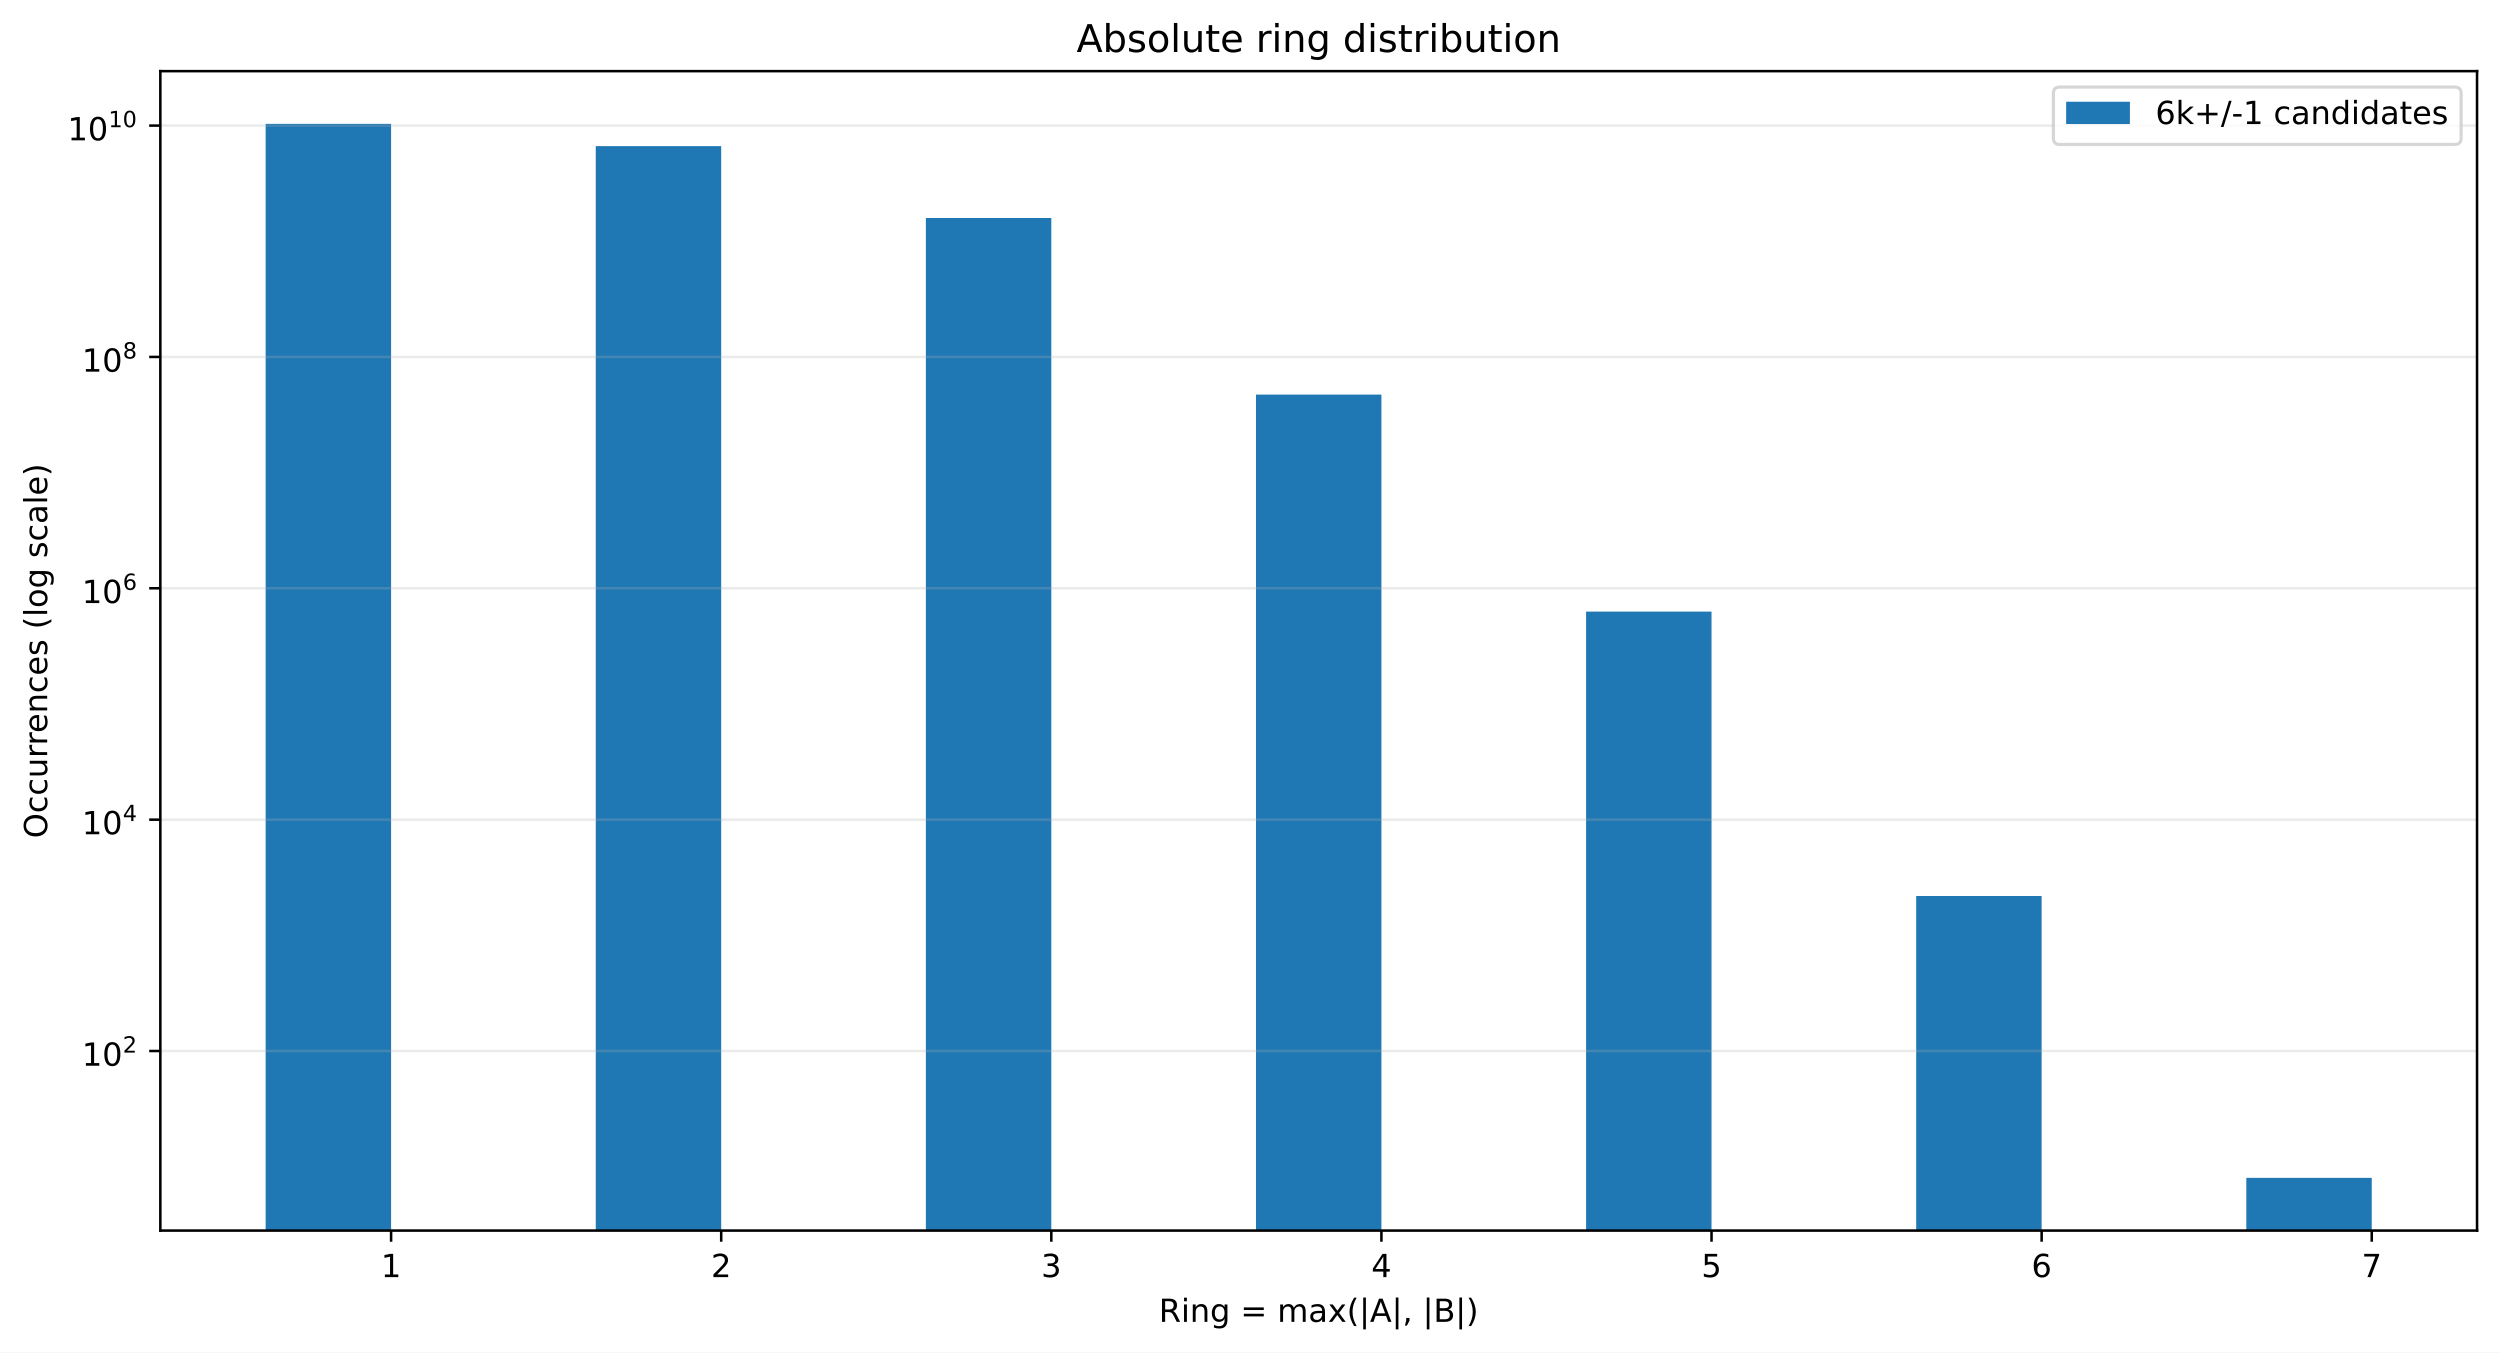
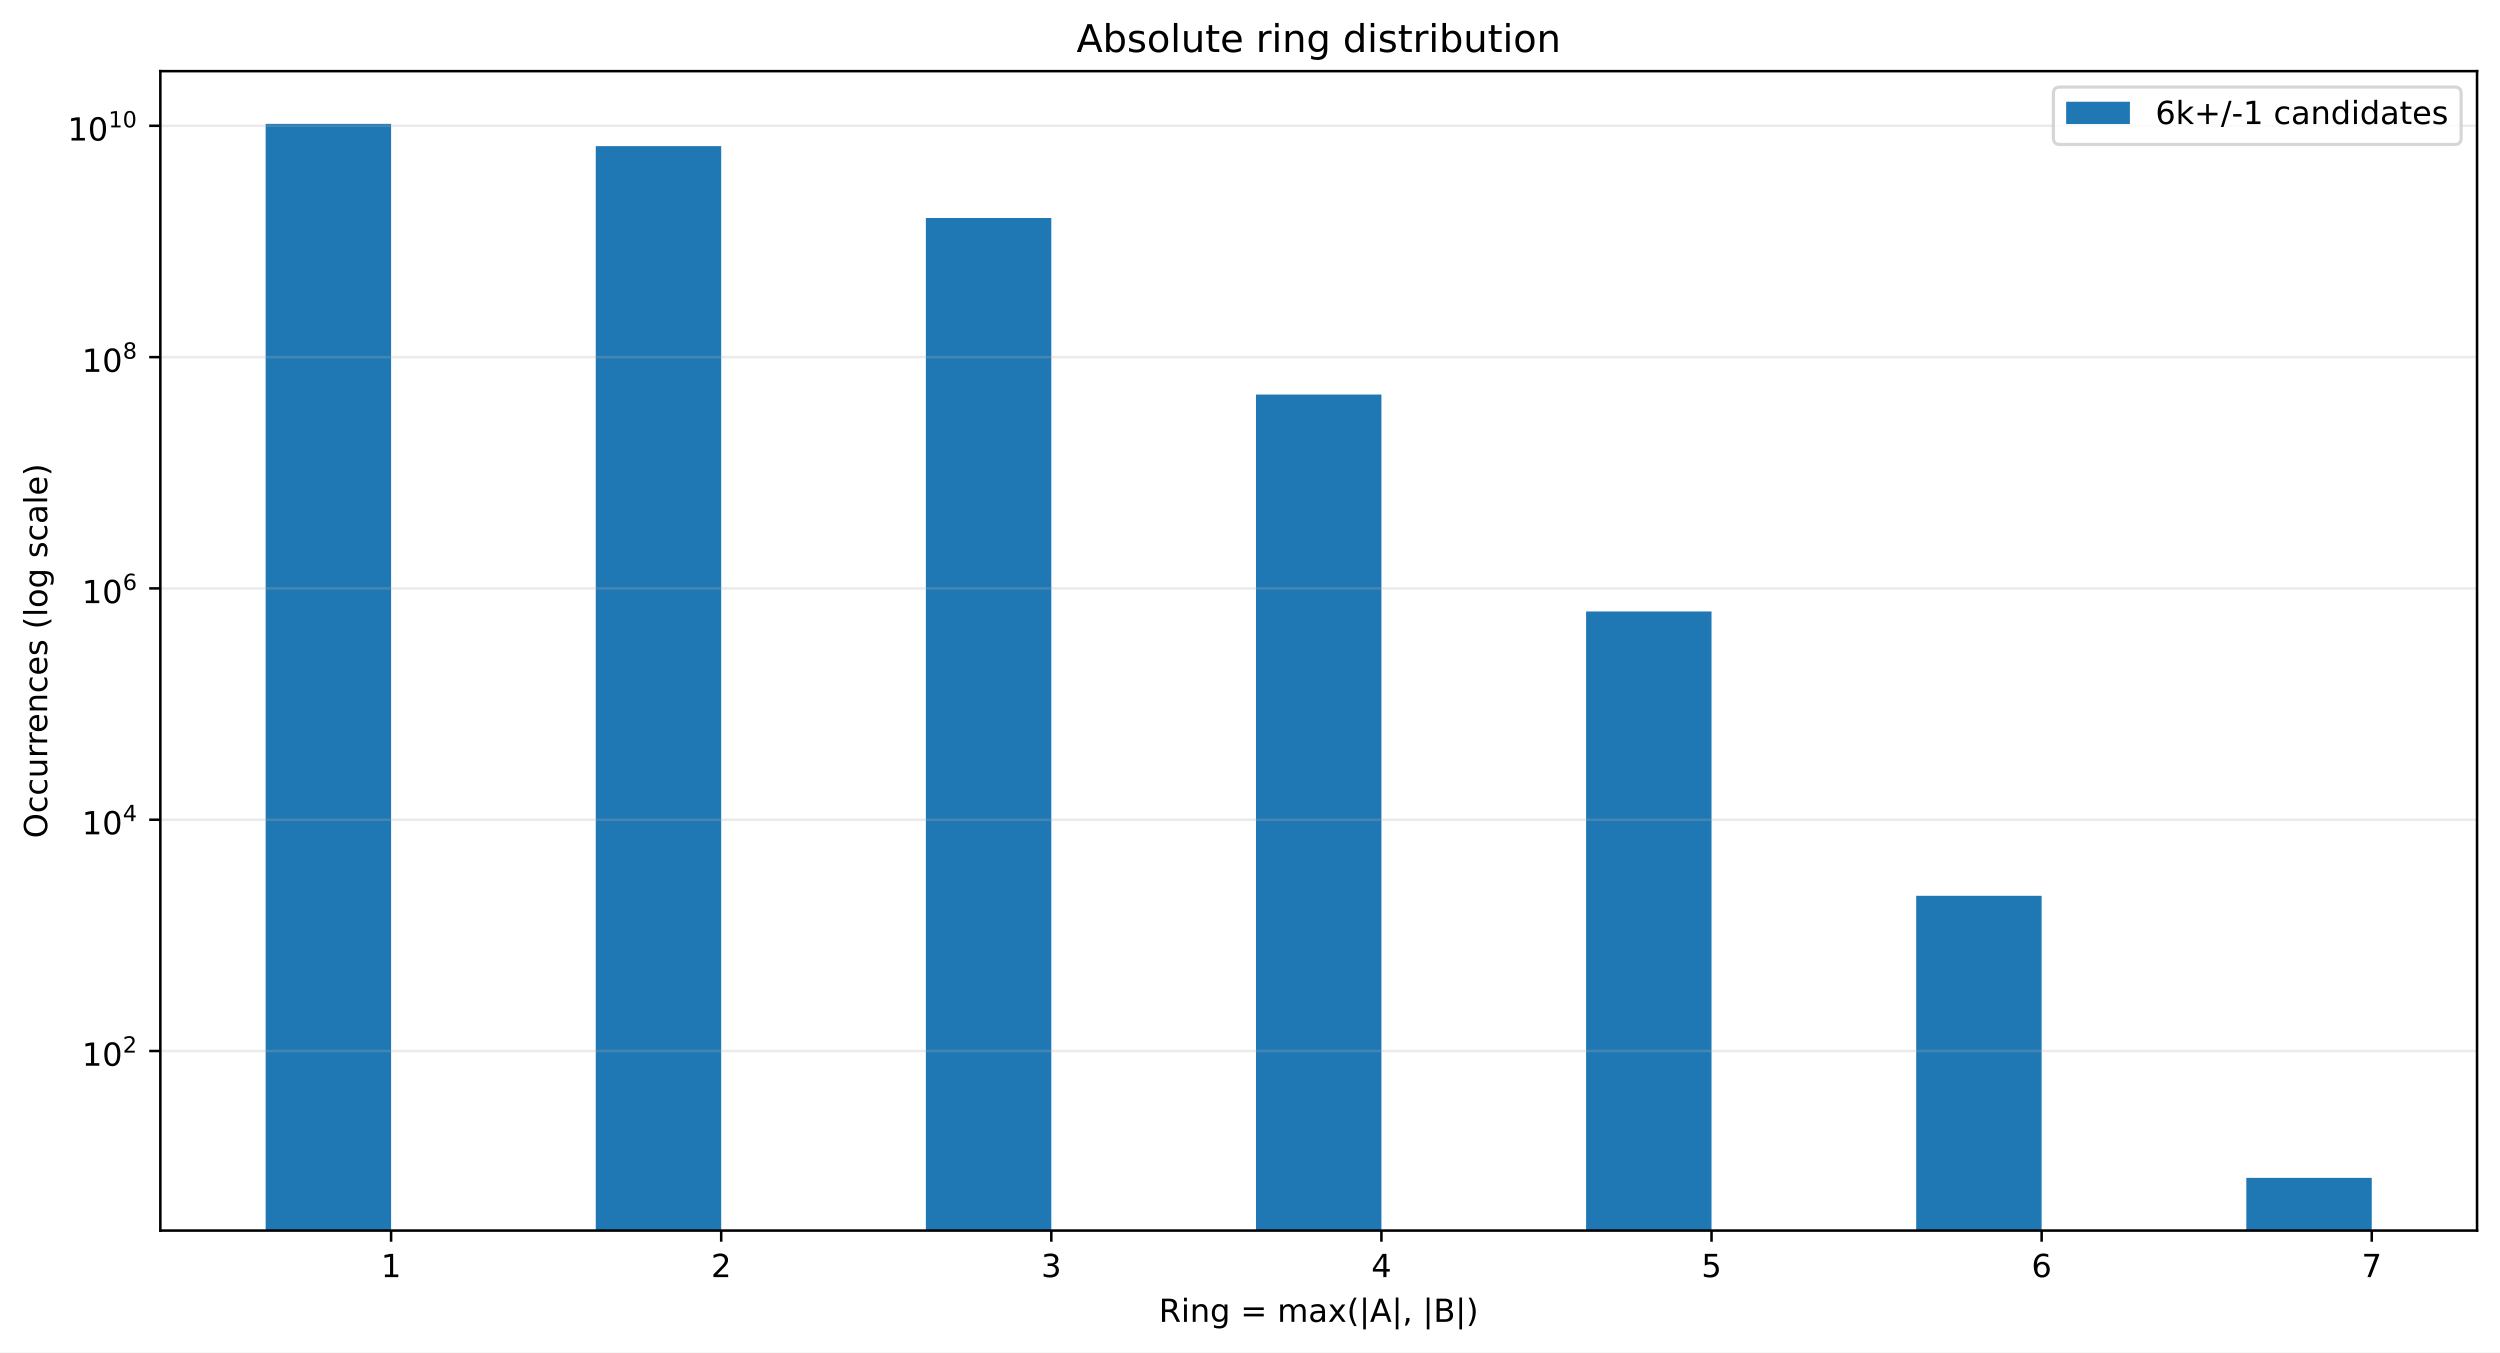
<svg xmlns="http://www.w3.org/2000/svg" xmlns:xlink="http://www.w3.org/1999/xlink" width="784.258pt" height="424.28pt" viewBox="0 0 784.258 424.28" version="1.1">
  <defs>
    <style type="text/css">*{stroke-linejoin: round; stroke-linecap: butt}</style>
  </defs>
  <g id="figure_1">
    <g id="patch_1">
      <path d="M 0 424.28  L 784.258 424.28  L 784.258 0  L 0 0  z " style="fill: #ffffff" />
    </g>
    <g id="axes_1">
      <g id="patch_2">
        <path d="M 50.301 386.036  L 777.058 386.036  L 777.058 22.318  L 50.301 22.318  z " style="fill: #ffffff" />
      </g>
      <g id="patch_3">
-         <path d="M 83.335 36689.947  L 122.687 36689.947  L 122.687 38.851  L 83.335 38.851  z " clip-path="url(#p5155ff733e)" style="fill: #1f77b4" />
+         <path d="M 83.335 36682.418  L 122.687 36682.418  L 122.687 38.851  L 83.335 38.851  z " clip-path="url(#p34bafd5a0c)" style="fill: #1f77b4" />
      </g>
      <g id="patch_4">
-         <path d="M 186.891 36689.947  L 226.243 36689.947  L 226.243 45.835  L 186.891 45.835  z " clip-path="url(#p5155ff733e)" style="fill: #1f77b4" />
+         <path d="M 186.891 36682.418  L 226.243 36682.418  L 226.243 45.834  L 186.891 45.834  z " clip-path="url(#p34bafd5a0c)" style="fill: #1f77b4" />
      </g>
      <g id="patch_5">
-         <path d="M 290.448 36689.947  L 329.799 36689.947  L 329.799 68.395  L 290.448 68.395  z " clip-path="url(#p5155ff733e)" style="fill: #1f77b4" />
+         <path d="M 290.448 36682.418  L 329.799 36682.418  L 329.799 68.389  L 290.448 68.389  z " clip-path="url(#p34bafd5a0c)" style="fill: #1f77b4" />
      </g>
      <g id="patch_6">
-         <path d="M 394.004 36689.947  L 433.355 36689.947  L 433.355 123.791  L 394.004 123.791  z " clip-path="url(#p5155ff733e)" style="fill: #1f77b4" />
+         <path d="M 394.004 36682.418  L 433.355 36682.418  L 433.355 123.774  L 394.004 123.774  z " clip-path="url(#p34bafd5a0c)" style="fill: #1f77b4" />
      </g>
      <g id="patch_7">
-         <path d="M 497.56 36689.947  L 536.912 36689.947  L 536.912 191.856  L 497.56 191.856  z " clip-path="url(#p5155ff733e)" style="fill: #1f77b4" />
+         <path d="M 497.56 36682.418  L 536.912 36682.418  L 536.912 191.826  L 497.56 191.826  z " clip-path="url(#p34bafd5a0c)" style="fill: #1f77b4" />
      </g>
      <g id="patch_8">
-         <path d="M 601.116 36689.947  L 640.468 36689.947  L 640.468 281.072  L 601.116 281.072  z " clip-path="url(#p5155ff733e)" style="fill: #1f77b4" />
+         <path d="M 601.116 36682.418  L 640.468 36682.418  L 640.468 281.018  L 601.116 281.018  z " clip-path="url(#p34bafd5a0c)" style="fill: #1f77b4" />
      </g>
      <g id="patch_9">
-         <path d="M 704.673 36689.947  L 744.024 36689.947  L 744.024 369.503  L 704.673 369.503  z " clip-path="url(#p5155ff733e)" style="fill: #1f77b4" />
+         <path d="M 704.673 36682.418  L 744.024 36682.418  L 744.024 369.503  L 704.673 369.503  z " clip-path="url(#p34bafd5a0c)" style="fill: #1f77b4" />
      </g>
      <g id="matplotlib.axis_1">
        <g id="xtick_1">
          <g id="line2d_1">
            <defs>
-               <path id="mf39aa0e1f3" d="M 0 0  L 0 3.5  " style="stroke: #000000; stroke-width: 0.8" />
+               <path id="m6cab4f692e" d="M 0 0  L 0 3.5  " style="stroke: #000000; stroke-width: 0.8" />
            </defs>
            <g>
-               <use xlink:href="#mf39aa0e1f3" x="122.687" y="386.036" style="stroke: #000000; stroke-width: 0.8" />
+               <use xlink:href="#m6cab4f692e" x="122.687" y="386.036" style="stroke: #000000; stroke-width: 0.8" />
            </g>
          </g>
          <g id="text_1">
            <g transform="translate(119.5053 400.6334) scale(0.1 -0.1)">
              <defs>
                <path id="DejaVuSans-14" d="M 794 531  L 1825 531  L 1825 4091  L 703 3866  L 703 4441  L 1819 4666  L 2450 4666  L 2450 531  L 3481 531  L 3481 0  L 794 0  L 794 531  z " transform="scale(0.015625)" />
              </defs>
              <use xlink:href="#DejaVuSans-14" />
            </g>
          </g>
        </g>
        <g id="xtick_2">
          <g id="line2d_2">
            <g>
-               <use xlink:href="#mf39aa0e1f3" x="226.243" y="386.036" style="stroke: #000000; stroke-width: 0.8" />
+               <use xlink:href="#m6cab4f692e" x="226.243" y="386.036" style="stroke: #000000; stroke-width: 0.8" />
            </g>
          </g>
          <g id="text_2">
            <g transform="translate(223.0616 400.6334) scale(0.1 -0.1)">
              <defs>
                <path id="DejaVuSans-15" d="M 1228 531  L 3431 531  L 3431 0  L 469 0  L 469 531  Q 828 903 1448 1529  Q 2069 2156 2228 2338  Q 2531 2678 2651 2914  Q 2772 3150 2772 3378  Q 2772 3750 2511 3984  Q 2250 4219 1831 4219  Q 1534 4219 1204 4116  Q 875 4013 500 3803  L 500 4441  Q 881 4594 1212 4672  Q 1544 4750 1819 4750  Q 2544 4750 2975 4387  Q 3406 4025 3406 3419  Q 3406 3131 3298 2873  Q 3191 2616 2906 2266  Q 2828 2175 2409 1742  Q 1991 1309 1228 531  z " transform="scale(0.015625)" />
              </defs>
              <use xlink:href="#DejaVuSans-15" />
            </g>
          </g>
        </g>
        <g id="xtick_3">
          <g id="line2d_3">
            <g>
-               <use xlink:href="#mf39aa0e1f3" x="329.799" y="386.036" style="stroke: #000000; stroke-width: 0.8" />
+               <use xlink:href="#m6cab4f692e" x="329.799" y="386.036" style="stroke: #000000; stroke-width: 0.8" />
            </g>
          </g>
          <g id="text_3">
            <g transform="translate(326.6178 400.6334) scale(0.1 -0.1)">
              <defs>
                <path id="DejaVuSans-16" d="M 2597 2516  Q 3050 2419 3304 2112  Q 3559 1806 3559 1356  Q 3559 666 3084 287  Q 2609 -91 1734 -91  Q 1441 -91 1130 -33  Q 819 25 488 141  L 488 750  Q 750 597 1062 519  Q 1375 441 1716 441  Q 2309 441 2620 675  Q 2931 909 2931 1356  Q 2931 1769 2642 2001  Q 2353 2234 1838 2234  L 1294 2234  L 1294 2753  L 1863 2753  Q 2328 2753 2575 2939  Q 2822 3125 2822 3475  Q 2822 3834 2567 4026  Q 2313 4219 1838 4219  Q 1578 4219 1281 4162  Q 984 4106 628 3988  L 628 4550  Q 988 4650 1302 4700  Q 1616 4750 1894 4750  Q 2613 4750 3031 4423  Q 3450 4097 3450 3541  Q 3450 3153 3228 2886  Q 3006 2619 2597 2516  z " transform="scale(0.015625)" />
              </defs>
              <use xlink:href="#DejaVuSans-16" />
            </g>
          </g>
        </g>
        <g id="xtick_4">
          <g id="line2d_4">
            <g>
-               <use xlink:href="#mf39aa0e1f3" x="433.355" y="386.036" style="stroke: #000000; stroke-width: 0.8" />
+               <use xlink:href="#m6cab4f692e" x="433.355" y="386.036" style="stroke: #000000; stroke-width: 0.8" />
            </g>
          </g>
          <g id="text_4">
            <g transform="translate(430.174 400.6334) scale(0.1 -0.1)">
              <defs>
                <path id="DejaVuSans-17" d="M 2419 4116  L 825 1625  L 2419 1625  L 2419 4116  z M 2253 4666  L 3047 4666  L 3047 1625  L 3713 1625  L 3713 1100  L 3047 1100  L 3047 0  L 2419 0  L 2419 1100  L 313 1100  L 313 1709  L 2253 4666  z " transform="scale(0.015625)" />
              </defs>
              <use xlink:href="#DejaVuSans-17" />
            </g>
          </g>
        </g>
        <g id="xtick_5">
          <g id="line2d_5">
            <g>
-               <use xlink:href="#mf39aa0e1f3" x="536.912" y="386.036" style="stroke: #000000; stroke-width: 0.8" />
+               <use xlink:href="#m6cab4f692e" x="536.912" y="386.036" style="stroke: #000000; stroke-width: 0.8" />
            </g>
          </g>
          <g id="text_5">
            <g transform="translate(533.7303 400.6334) scale(0.1 -0.1)">
              <defs>
                <path id="DejaVuSans-18" d="M 691 4666  L 3169 4666  L 3169 4134  L 1269 4134  L 1269 2991  Q 1406 3038 1543 3061  Q 1681 3084 1819 3084  Q 2600 3084 3056 2656  Q 3513 2228 3513 1497  Q 3513 744 3044 326  Q 2575 -91 1722 -91  Q 1428 -91 1123 -41  Q 819 9 494 109  L 494 744  Q 775 591 1075 516  Q 1375 441 1709 441  Q 2250 441 2565 725  Q 2881 1009 2881 1497  Q 2881 1984 2565 2268  Q 2250 2553 1709 2553  Q 1456 2553 1204 2497  Q 953 2441 691 2322  L 691 4666  z " transform="scale(0.015625)" />
              </defs>
              <use xlink:href="#DejaVuSans-18" />
            </g>
          </g>
        </g>
        <g id="xtick_6">
          <g id="line2d_6">
            <g>
-               <use xlink:href="#mf39aa0e1f3" x="640.468" y="386.036" style="stroke: #000000; stroke-width: 0.8" />
+               <use xlink:href="#m6cab4f692e" x="640.468" y="386.036" style="stroke: #000000; stroke-width: 0.8" />
            </g>
          </g>
          <g id="text_6">
            <g transform="translate(637.2865 400.6334) scale(0.1 -0.1)">
              <defs>
                <path id="DejaVuSans-19" d="M 2113 2584  Q 1688 2584 1439 2293  Q 1191 2003 1191 1497  Q 1191 994 1439 701  Q 1688 409 2113 409  Q 2538 409 2786 701  Q 3034 994 3034 1497  Q 3034 2003 2786 2293  Q 2538 2584 2113 2584  z M 3366 4563  L 3366 3988  Q 3128 4100 2886 4159  Q 2644 4219 2406 4219  Q 1781 4219 1451 3797  Q 1122 3375 1075 2522  Q 1259 2794 1537 2939  Q 1816 3084 2150 3084  Q 2853 3084 3261 2657  Q 3669 2231 3669 1497  Q 3669 778 3244 343  Q 2819 -91 2113 -91  Q 1303 -91 875 529  Q 447 1150 447 2328  Q 447 3434 972 4092  Q 1497 4750 2381 4750  Q 2619 4750 2861 4703  Q 3103 4656 3366 4563  z " transform="scale(0.015625)" />
              </defs>
              <use xlink:href="#DejaVuSans-19" />
            </g>
          </g>
        </g>
        <g id="xtick_7">
          <g id="line2d_7">
            <g>
-               <use xlink:href="#mf39aa0e1f3" x="744.024" y="386.036" style="stroke: #000000; stroke-width: 0.8" />
+               <use xlink:href="#m6cab4f692e" x="744.024" y="386.036" style="stroke: #000000; stroke-width: 0.8" />
            </g>
          </g>
          <g id="text_7">
            <g transform="translate(740.8427 400.6334) scale(0.1 -0.1)">
              <defs>
                <path id="DejaVuSans-1a" d="M 525 4666  L 3525 4666  L 3525 4397  L 1831 0  L 1172 0  L 2766 4134  L 525 4134  L 525 4666  z " transform="scale(0.015625)" />
              </defs>
              <use xlink:href="#DejaVuSans-1a" />
            </g>
          </g>
        </g>
        <g id="text_8">
          <g transform="translate(363.5437 414.678) scale(0.1 -0.1)">
            <defs>
              <path id="DejaVuSans-35" d="M 2841 2188  Q 3044 2119 3236 1894  Q 3428 1669 3622 1275  L 4263 0  L 3584 0  L 2988 1197  Q 2756 1666 2539 1819  Q 2322 1972 1947 1972  L 1259 1972  L 1259 0  L 628 0  L 628 4666  L 2053 4666  Q 2853 4666 3247 4331  Q 3641 3997 3641 3322  Q 3641 2881 3436 2590  Q 3231 2300 2841 2188  z M 1259 4147  L 1259 2491  L 2053 2491  Q 2509 2491 2742 2702  Q 2975 2913 2975 3322  Q 2975 3731 2742 3939  Q 2509 4147 2053 4147  L 1259 4147  z " transform="scale(0.015625)" />
              <path id="DejaVuSans-4c" d="M 603 3500  L 1178 3500  L 1178 0  L 603 0  L 603 3500  z M 603 4863  L 1178 4863  L 1178 4134  L 603 4134  L 603 4863  z " transform="scale(0.015625)" />
              <path id="DejaVuSans-51" d="M 3513 2113  L 3513 0  L 2938 0  L 2938 2094  Q 2938 2591 2744 2837  Q 2550 3084 2163 3084  Q 1697 3084 1428 2787  Q 1159 2491 1159 1978  L 1159 0  L 581 0  L 581 3500  L 1159 3500  L 1159 2956  Q 1366 3272 1645 3428  Q 1925 3584 2291 3584  Q 2894 3584 3203 3211  Q 3513 2838 3513 2113  z " transform="scale(0.015625)" />
              <path id="DejaVuSans-4a" d="M 2906 1791  Q 2906 2416 2648 2759  Q 2391 3103 1925 3103  Q 1463 3103 1205 2759  Q 947 2416 947 1791  Q 947 1169 1205 825  Q 1463 481 1925 481  Q 2391 481 2648 825  Q 2906 1169 2906 1791  z M 3481 434  Q 3481 -459 3084 -895  Q 2688 -1331 1869 -1331  Q 1566 -1331 1297 -1286  Q 1028 -1241 775 -1147  L 775 -588  Q 1028 -725 1275 -790  Q 1522 -856 1778 -856  Q 2344 -856 2625 -561  Q 2906 -266 2906 331  L 2906 616  Q 2728 306 2450 153  Q 2172 0 1784 0  Q 1141 0 747 490  Q 353 981 353 1791  Q 353 2603 747 3093  Q 1141 3584 1784 3584  Q 2172 3584 2450 3431  Q 2728 3278 2906 2969  L 2906 3500  L 3481 3500  L 3481 434  z " transform="scale(0.015625)" />
              <path id="DejaVuSans-3" transform="scale(0.015625)" />
              <path id="DejaVuSans-20" d="M 678 2906  L 4684 2906  L 4684 2381  L 678 2381  L 678 2906  z M 678 1631  L 4684 1631  L 4684 1100  L 678 1100  L 678 1631  z " transform="scale(0.015625)" />
              <path id="DejaVuSans-50" d="M 3328 2828  Q 3544 3216 3844 3400  Q 4144 3584 4550 3584  Q 5097 3584 5394 3201  Q 5691 2819 5691 2113  L 5691 0  L 5113 0  L 5113 2094  Q 5113 2597 4934 2840  Q 4756 3084 4391 3084  Q 3944 3084 3684 2787  Q 3425 2491 3425 1978  L 3425 0  L 2847 0  L 2847 2094  Q 2847 2600 2669 2842  Q 2491 3084 2119 3084  Q 1678 3084 1418 2786  Q 1159 2488 1159 1978  L 1159 0  L 581 0  L 581 3500  L 1159 3500  L 1159 2956  Q 1356 3278 1631 3431  Q 1906 3584 2284 3584  Q 2666 3584 2933 3390  Q 3200 3197 3328 2828  z " transform="scale(0.015625)" />
              <path id="DejaVuSans-44" d="M 2194 1759  Q 1497 1759 1228 1600  Q 959 1441 959 1056  Q 959 750 1161 570  Q 1363 391 1709 391  Q 2188 391 2477 730  Q 2766 1069 2766 1631  L 2766 1759  L 2194 1759  z M 3341 1997  L 3341 0  L 2766 0  L 2766 531  Q 2569 213 2275 61  Q 1981 -91 1556 -91  Q 1019 -91 701 211  Q 384 513 384 1019  Q 384 1609 779 1909  Q 1175 2209 1959 2209  L 2766 2209  L 2766 2266  Q 2766 2663 2505 2880  Q 2244 3097 1772 3097  Q 1472 3097 1187 3025  Q 903 2953 641 2809  L 641 3341  Q 956 3463 1253 3523  Q 1550 3584 1831 3584  Q 2591 3584 2966 3190  Q 3341 2797 3341 1997  z " transform="scale(0.015625)" />
              <path id="DejaVuSans-5b" d="M 3513 3500  L 2247 1797  L 3578 0  L 2900 0  L 1881 1375  L 863 0  L 184 0  L 1544 1831  L 300 3500  L 978 3500  L 1906 2253  L 2834 3500  L 3513 3500  z " transform="scale(0.015625)" />
              <path id="DejaVuSans-b" d="M 1984 4856  Q 1566 4138 1362 3434  Q 1159 2731 1159 2009  Q 1159 1288 1364 580  Q 1569 -128 1984 -844  L 1484 -844  Q 1016 -109 783 600  Q 550 1309 550 2009  Q 550 2706 781 3412  Q 1013 4119 1484 4856  L 1984 4856  z " transform="scale(0.015625)" />
              <path id="DejaVuSans-5f" d="M 1344 4891  L 1344 -1509  L 813 -1509  L 813 4891  L 1344 4891  z " transform="scale(0.015625)" />
              <path id="DejaVuSans-24" d="M 2188 4044  L 1331 1722  L 3047 1722  L 2188 4044  z M 1831 4666  L 2547 4666  L 4325 0  L 3669 0  L 3244 1197  L 1141 1197  L 716 0  L 50 0  L 1831 4666  z " transform="scale(0.015625)" />
              <path id="DejaVuSans-f" d="M 750 794  L 1409 794  L 1409 256  L 897 -744  L 494 -744  L 750 256  L 750 794  z " transform="scale(0.015625)" />
              <path id="DejaVuSans-25" d="M 1259 2228  L 1259 519  L 2272 519  Q 2781 519 3026 730  Q 3272 941 3272 1375  Q 3272 1813 3026 2020  Q 2781 2228 2272 2228  L 1259 2228  z M 1259 4147  L 1259 2741  L 2194 2741  Q 2656 2741 2882 2914  Q 3109 3088 3109 3444  Q 3109 3797 2882 3972  Q 2656 4147 2194 4147  L 1259 4147  z M 628 4666  L 2241 4666  Q 2963 4666 3353 4366  Q 3744 4066 3744 3513  Q 3744 3084 3544 2831  Q 3344 2578 2956 2516  Q 3422 2416 3680 2098  Q 3938 1781 3938 1306  Q 3938 681 3513 340  Q 3088 0 2303 0  L 628 0  L 628 4666  z " transform="scale(0.015625)" />
              <path id="DejaVuSans-c" d="M 513 4856  L 1013 4856  Q 1481 4119 1714 3412  Q 1947 2706 1947 2009  Q 1947 1309 1714 600  Q 1481 -109 1013 -844  L 513 -844  Q 928 -128 1133 580  Q 1338 1288 1338 2009  Q 1338 2731 1133 3434  Q 928 4138 513 4856  z " transform="scale(0.015625)" />
            </defs>
            <use xlink:href="#DejaVuSans-35" />
            <use xlink:href="#DejaVuSans-4c" transform="translate(69.48438 0)" />
            <use xlink:href="#DejaVuSans-51" transform="translate(97.26562 0)" />
            <use xlink:href="#DejaVuSans-4a" transform="translate(160.6406 0)" />
            <use xlink:href="#DejaVuSans-3" transform="translate(224.125 0)" />
            <use xlink:href="#DejaVuSans-20" transform="translate(255.9062 0)" />
            <use xlink:href="#DejaVuSans-3" transform="translate(339.7031 0)" />
            <use xlink:href="#DejaVuSans-50" transform="translate(371.4844 0)" />
            <use xlink:href="#DejaVuSans-44" transform="translate(468.8906 0)" />
            <use xlink:href="#DejaVuSans-5b" transform="translate(530.1719 0)" />
            <use xlink:href="#DejaVuSans-b" transform="translate(589.3594 0)" />
            <use xlink:href="#DejaVuSans-5f" transform="translate(628.375 0)" />
            <use xlink:href="#DejaVuSans-24" transform="translate(662.0625 0)" />
            <use xlink:href="#DejaVuSans-5f" transform="translate(730.4688 0)" />
            <use xlink:href="#DejaVuSans-f" transform="translate(764.1562 0)" />
            <use xlink:href="#DejaVuSans-3" transform="translate(795.9375 0)" />
            <use xlink:href="#DejaVuSans-5f" transform="translate(827.7188 0)" />
            <use xlink:href="#DejaVuSans-25" transform="translate(861.4062 0)" />
            <use xlink:href="#DejaVuSans-5f" transform="translate(930.0156 0)" />
            <use xlink:href="#DejaVuSans-c" transform="translate(963.7031 0)" />
          </g>
        </g>
      </g>
      <g id="matplotlib.axis_2">
        <g id="ytick_1">
          <g id="line2d_8">
-             <path d="M 50.301 329.699  L 777.058 329.699  " clip-path="url(#p5155ff733e)" style="fill: none; stroke: #b0b0b0; stroke-opacity: 0.25; stroke-width: 0.8; stroke-linecap: square" />
+             <path d="M 50.301 329.707  L 777.058 329.707  " clip-path="url(#p34bafd5a0c)" style="fill: none; stroke: #b0b0b0; stroke-opacity: 0.25; stroke-width: 0.8; stroke-linecap: square" />
          </g>
          <g id="line2d_9">
            <defs>
-               <path id="m61b9d6b37a" d="M 0 0  L -3.5 0  " style="stroke: #000000; stroke-width: 0.8" />
+               <path id="mc689a16786" d="M 0 0  L -3.5 0  " style="stroke: #000000; stroke-width: 0.8" />
            </defs>
            <g>
-               <use xlink:href="#m61b9d6b37a" x="50.301" y="329.699" style="stroke: #000000; stroke-width: 0.8" />
+               <use xlink:href="#mc689a16786" x="50.301" y="329.707" style="stroke: #000000; stroke-width: 0.8" />
            </g>
          </g>
          <g id="text_9">
-             <g transform="translate(25.70078 334.3988) scale(0.1 -0.1)">
+             <g transform="translate(25.70078 334.4071) scale(0.1 -0.1)">
              <defs>
                <path id="DejaVuSans-13" d="M 2034 4250  Q 1547 4250 1301 3770  Q 1056 3291 1056 2328  Q 1056 1369 1301 889  Q 1547 409 2034 409  Q 2525 409 2770 889  Q 3016 1369 3016 2328  Q 3016 3291 2770 3770  Q 2525 4250 2034 4250  z M 2034 4750  Q 2819 4750 3233 4129  Q 3647 3509 3647 2328  Q 3647 1150 3233 529  Q 2819 -91 2034 -91  Q 1250 -91 836 529  Q 422 1150 422 2328  Q 422 3509 836 4129  Q 1250 4750 2034 4750  z " transform="scale(0.015625)" />
              </defs>
              <use xlink:href="#DejaVuSans-14" transform="translate(0 0.746875)" />
              <use xlink:href="#DejaVuSans-13" transform="translate(63.62305 0.746875)" />
              <use xlink:href="#DejaVuSans-15" transform="translate(128.2031 42.04688) scale(0.7)" />
            </g>
          </g>
        </g>
        <g id="ytick_2">
          <g id="line2d_10">
-             <path d="M 50.301 257.124  L 777.058 257.124  " clip-path="url(#p5155ff733e)" style="fill: none; stroke: #b0b0b0; stroke-opacity: 0.25; stroke-width: 0.8; stroke-linecap: square" />
+             <path d="M 50.301 257.147  L 777.058 257.147  " clip-path="url(#p34bafd5a0c)" style="fill: none; stroke: #b0b0b0; stroke-opacity: 0.25; stroke-width: 0.8; stroke-linecap: square" />
          </g>
          <g id="line2d_11">
            <g>
-               <use xlink:href="#m61b9d6b37a" x="50.301" y="257.124" style="stroke: #000000; stroke-width: 0.8" />
+               <use xlink:href="#mc689a16786" x="50.301" y="257.147" style="stroke: #000000; stroke-width: 0.8" />
            </g>
          </g>
          <g id="text_10">
-             <g transform="translate(25.70078 261.7735) scale(0.1 -0.1)">
+             <g transform="translate(25.70078 261.7968) scale(0.1 -0.1)">
              <use xlink:href="#DejaVuSans-14" transform="translate(0 0.665625)" />
              <use xlink:href="#DejaVuSans-13" transform="translate(63.62305 0.665625)" />
              <use xlink:href="#DejaVuSans-17" transform="translate(128.2031 41.96563) scale(0.7)" />
            </g>
          </g>
        </g>
        <g id="ytick_3">
          <g id="line2d_12">
-             <path d="M 50.301 184.548  L 777.058 184.548  " clip-path="url(#p5155ff733e)" style="fill: none; stroke: #b0b0b0; stroke-opacity: 0.25; stroke-width: 0.8; stroke-linecap: square" />
+             <path d="M 50.301 184.586  L 777.058 184.586  " clip-path="url(#p34bafd5a0c)" style="fill: none; stroke: #b0b0b0; stroke-opacity: 0.25; stroke-width: 0.8; stroke-linecap: square" />
          </g>
          <g id="line2d_13">
            <g>
-               <use xlink:href="#m61b9d6b37a" x="50.301" y="184.548" style="stroke: #000000; stroke-width: 0.8" />
+               <use xlink:href="#mc689a16786" x="50.301" y="184.586" style="stroke: #000000; stroke-width: 0.8" />
            </g>
          </g>
          <g id="text_11">
-             <g transform="translate(25.70078 189.2482) scale(0.1 -0.1)">
+             <g transform="translate(25.70078 189.2865) scale(0.1 -0.1)">
              <use xlink:href="#DejaVuSans-14" transform="translate(0 0.746875)" />
              <use xlink:href="#DejaVuSans-13" transform="translate(63.62305 0.746875)" />
              <use xlink:href="#DejaVuSans-19" transform="translate(128.2031 42.04688) scale(0.7)" />
            </g>
          </g>
        </g>
        <g id="ytick_4">
          <g id="line2d_14">
-             <path d="M 50.301 111.973  L 777.058 111.973  " clip-path="url(#p5155ff733e)" style="fill: none; stroke: #b0b0b0; stroke-opacity: 0.25; stroke-width: 0.8; stroke-linecap: square" />
+             <path d="M 50.301 112.026  L 777.058 112.026  " clip-path="url(#p34bafd5a0c)" style="fill: none; stroke: #b0b0b0; stroke-opacity: 0.25; stroke-width: 0.8; stroke-linecap: square" />
          </g>
          <g id="line2d_15">
            <g>
-               <use xlink:href="#m61b9d6b37a" x="50.301" y="111.973" style="stroke: #000000; stroke-width: 0.8" />
+               <use xlink:href="#mc689a16786" x="50.301" y="112.026" style="stroke: #000000; stroke-width: 0.8" />
            </g>
          </g>
          <g id="text_12">
-             <g transform="translate(25.70078 116.6728) scale(0.1 -0.1)">
+             <g transform="translate(25.70078 116.7262) scale(0.1 -0.1)">
              <defs>
                <path id="DejaVuSans-1b" d="M 2034 2216  Q 1584 2216 1326 1975  Q 1069 1734 1069 1313  Q 1069 891 1326 650  Q 1584 409 2034 409  Q 2484 409 2743 651  Q 3003 894 3003 1313  Q 3003 1734 2745 1975  Q 2488 2216 2034 2216  z M 1403 2484  Q 997 2584 770 2862  Q 544 3141 544 3541  Q 544 4100 942 4425  Q 1341 4750 2034 4750  Q 2731 4750 3128 4425  Q 3525 4100 3525 3541  Q 3525 3141 3298 2862  Q 3072 2584 2669 2484  Q 3125 2378 3379 2068  Q 3634 1759 3634 1313  Q 3634 634 3220 271  Q 2806 -91 2034 -91  Q 1263 -91 848 271  Q 434 634 434 1313  Q 434 1759 690 2068  Q 947 2378 1403 2484  z M 1172 3481  Q 1172 3119 1398 2916  Q 1625 2713 2034 2713  Q 2441 2713 2670 2916  Q 2900 3119 2900 3481  Q 2900 3844 2670 4047  Q 2441 4250 2034 4250  Q 1625 4250 1398 4047  Q 1172 3844 1172 3481  z " transform="scale(0.015625)" />
              </defs>
              <use xlink:href="#DejaVuSans-14" transform="translate(0 0.746875)" />
              <use xlink:href="#DejaVuSans-13" transform="translate(63.62305 0.746875)" />
              <use xlink:href="#DejaVuSans-1b" transform="translate(128.2031 42.04688) scale(0.7)" />
            </g>
          </g>
        </g>
        <g id="ytick_5">
          <g id="line2d_16">
-             <path d="M 50.301 39.397  L 777.058 39.397  " clip-path="url(#p5155ff733e)" style="fill: none; stroke: #b0b0b0; stroke-opacity: 0.25; stroke-width: 0.8; stroke-linecap: square" />
+             <path d="M 50.301 39.466  L 777.058 39.466  " clip-path="url(#p34bafd5a0c)" style="fill: none; stroke: #b0b0b0; stroke-opacity: 0.25; stroke-width: 0.8; stroke-linecap: square" />
          </g>
          <g id="line2d_17">
            <g>
-               <use xlink:href="#m61b9d6b37a" x="50.301" y="39.397" style="stroke: #000000; stroke-width: 0.8" />
+               <use xlink:href="#mc689a16786" x="50.301" y="39.466" style="stroke: #000000; stroke-width: 0.8" />
            </g>
          </g>
          <g id="text_13">
-             <g transform="translate(21.20078 44.09747) scale(0.1 -0.1)">
+             <g transform="translate(21.20078 44.1659) scale(0.1 -0.1)">
              <use xlink:href="#DejaVuSans-14" transform="translate(0 0.746875)" />
              <use xlink:href="#DejaVuSans-13" transform="translate(63.62305 0.746875)" />
              <use xlink:href="#DejaVuSans-14" transform="translate(128.2031 42.04688) scale(0.7)" />
              <use xlink:href="#DejaVuSans-13" transform="translate(172.7393 42.04688) scale(0.7)" />
            </g>
          </g>
        </g>
        <g id="text_14">
          <g transform="translate(14.79844 262.9551) rotate(-90) scale(0.1 -0.1)">
            <defs>
              <path id="DejaVuSans-32" d="M 2522 4238  Q 1834 4238 1429 3725  Q 1025 3213 1025 2328  Q 1025 1447 1429 934  Q 1834 422 2522 422  Q 3209 422 3611 934  Q 4013 1447 4013 2328  Q 4013 3213 3611 3725  Q 3209 4238 2522 4238  z M 2522 4750  Q 3503 4750 4090 4092  Q 4678 3434 4678 2328  Q 4678 1225 4090 567  Q 3503 -91 2522 -91  Q 1538 -91 948 565  Q 359 1222 359 2328  Q 359 3434 948 4092  Q 1538 4750 2522 4750  z " transform="scale(0.015625)" />
              <path id="DejaVuSans-46" d="M 3122 3366  L 3122 2828  Q 2878 2963 2633 3030  Q 2388 3097 2138 3097  Q 1578 3097 1268 2742  Q 959 2388 959 1747  Q 959 1106 1268 751  Q 1578 397 2138 397  Q 2388 397 2633 464  Q 2878 531 3122 666  L 3122 134  Q 2881 22 2623 -34  Q 2366 -91 2075 -91  Q 1284 -91 818 406  Q 353 903 353 1747  Q 353 2603 823 3093  Q 1294 3584 2113 3584  Q 2378 3584 2631 3529  Q 2884 3475 3122 3366  z " transform="scale(0.015625)" />
              <path id="DejaVuSans-58" d="M 544 1381  L 544 3500  L 1119 3500  L 1119 1403  Q 1119 906 1312 657  Q 1506 409 1894 409  Q 2359 409 2629 706  Q 2900 1003 2900 1516  L 2900 3500  L 3475 3500  L 3475 0  L 2900 0  L 2900 538  Q 2691 219 2414 64  Q 2138 -91 1772 -91  Q 1169 -91 856 284  Q 544 659 544 1381  z M 1991 3584  L 1991 3584  z " transform="scale(0.015625)" />
              <path id="DejaVuSans-55" d="M 2631 2963  Q 2534 3019 2420 3045  Q 2306 3072 2169 3072  Q 1681 3072 1420 2755  Q 1159 2438 1159 1844  L 1159 0  L 581 0  L 581 3500  L 1159 3500  L 1159 2956  Q 1341 3275 1631 3429  Q 1922 3584 2338 3584  Q 2397 3584 2469 3576  Q 2541 3569 2628 3553  L 2631 2963  z " transform="scale(0.015625)" />
              <path id="DejaVuSans-48" d="M 3597 1894  L 3597 1613  L 953 1613  Q 991 1019 1311 708  Q 1631 397 2203 397  Q 2534 397 2845 478  Q 3156 559 3463 722  L 3463 178  Q 3153 47 2828 -22  Q 2503 -91 2169 -91  Q 1331 -91 842 396  Q 353 884 353 1716  Q 353 2575 817 3079  Q 1281 3584 2069 3584  Q 2775 3584 3186 3129  Q 3597 2675 3597 1894  z M 3022 2063  Q 3016 2534 2758 2815  Q 2500 3097 2075 3097  Q 1594 3097 1305 2825  Q 1016 2553 972 2059  L 3022 2063  z " transform="scale(0.015625)" />
              <path id="DejaVuSans-56" d="M 2834 3397  L 2834 2853  Q 2591 2978 2328 3040  Q 2066 3103 1784 3103  Q 1356 3103 1142 2972  Q 928 2841 928 2578  Q 928 2378 1081 2264  Q 1234 2150 1697 2047  L 1894 2003  Q 2506 1872 2764 1633  Q 3022 1394 3022 966  Q 3022 478 2636 193  Q 2250 -91 1575 -91  Q 1294 -91 989 -36  Q 684 19 347 128  L 347 722  Q 666 556 975 473  Q 1284 391 1588 391  Q 1994 391 2212 530  Q 2431 669 2431 922  Q 2431 1156 2273 1281  Q 2116 1406 1581 1522  L 1381 1569  Q 847 1681 609 1914  Q 372 2147 372 2553  Q 372 3047 722 3315  Q 1072 3584 1716 3584  Q 2034 3584 2315 3537  Q 2597 3491 2834 3397  z " transform="scale(0.015625)" />
              <path id="DejaVuSans-4f" d="M 603 4863  L 1178 4863  L 1178 0  L 603 0  L 603 4863  z " transform="scale(0.015625)" />
              <path id="DejaVuSans-52" d="M 1959 3097  Q 1497 3097 1228 2736  Q 959 2375 959 1747  Q 959 1119 1226 758  Q 1494 397 1959 397  Q 2419 397 2687 759  Q 2956 1122 2956 1747  Q 2956 2369 2687 2733  Q 2419 3097 1959 3097  z M 1959 3584  Q 2709 3584 3137 3096  Q 3566 2609 3566 1747  Q 3566 888 3137 398  Q 2709 -91 1959 -91  Q 1206 -91 779 398  Q 353 888 353 1747  Q 353 2609 779 3096  Q 1206 3584 1959 3584  z " transform="scale(0.015625)" />
            </defs>
            <use xlink:href="#DejaVuSans-32" />
            <use xlink:href="#DejaVuSans-46" transform="translate(78.71875 0)" />
            <use xlink:href="#DejaVuSans-46" transform="translate(133.7031 0)" />
            <use xlink:href="#DejaVuSans-58" transform="translate(188.6875 0)" />
            <use xlink:href="#DejaVuSans-55" transform="translate(252.0625 0)" />
            <use xlink:href="#DejaVuSans-55" transform="translate(291.4219 0)" />
            <use xlink:href="#DejaVuSans-48" transform="translate(330.3281 0)" />
            <use xlink:href="#DejaVuSans-51" transform="translate(391.8594 0)" />
            <use xlink:href="#DejaVuSans-46" transform="translate(455.2344 0)" />
            <use xlink:href="#DejaVuSans-48" transform="translate(510.2188 0)" />
            <use xlink:href="#DejaVuSans-56" transform="translate(571.75 0)" />
            <use xlink:href="#DejaVuSans-3" transform="translate(623.8438 0)" />
            <use xlink:href="#DejaVuSans-b" transform="translate(655.625 0)" />
            <use xlink:href="#DejaVuSans-4f" transform="translate(694.6406 0)" />
            <use xlink:href="#DejaVuSans-52" transform="translate(722.4219 0)" />
            <use xlink:href="#DejaVuSans-4a" transform="translate(783.6094 0)" />
            <use xlink:href="#DejaVuSans-3" transform="translate(847.0938 0)" />
            <use xlink:href="#DejaVuSans-56" transform="translate(878.875 0)" />
            <use xlink:href="#DejaVuSans-46" transform="translate(930.9688 0)" />
            <use xlink:href="#DejaVuSans-44" transform="translate(985.9531 0)" />
            <use xlink:href="#DejaVuSans-4f" transform="translate(1047.234 0)" />
            <use xlink:href="#DejaVuSans-48" transform="translate(1075.016 0)" />
            <use xlink:href="#DejaVuSans-c" transform="translate(1136.547 0)" />
          </g>
        </g>
      </g>
      <g id="patch_10">
        <path d="M 50.301 386.036  L 50.301 22.318  " style="fill: none; stroke: #000000; stroke-width: 0.8; stroke-linejoin: miter; stroke-linecap: square" />
      </g>
      <g id="patch_11">
        <path d="M 777.058 386.036  L 777.058 22.318  " style="fill: none; stroke: #000000; stroke-width: 0.8; stroke-linejoin: miter; stroke-linecap: square" />
      </g>
      <g id="patch_12">
        <path d="M 50.301 386.036  L 777.058 386.036  " style="fill: none; stroke: #000000; stroke-width: 0.8; stroke-linejoin: miter; stroke-linecap: square" />
      </g>
      <g id="patch_13">
        <path d="M 50.301 22.318  L 777.058 22.318  " style="fill: none; stroke: #000000; stroke-width: 0.8; stroke-linejoin: miter; stroke-linecap: square" />
      </g>
      <g id="text_15">
        <g transform="translate(337.7055 16.31812) scale(0.12 -0.12)">
          <defs>
            <path id="DejaVuSans-45" d="M 3116 1747  Q 3116 2381 2855 2742  Q 2594 3103 2138 3103  Q 1681 3103 1420 2742  Q 1159 2381 1159 1747  Q 1159 1113 1420 752  Q 1681 391 2138 391  Q 2594 391 2855 752  Q 3116 1113 3116 1747  z M 1159 2969  Q 1341 3281 1617 3432  Q 1894 3584 2278 3584  Q 2916 3584 3314 3078  Q 3713 2572 3713 1747  Q 3713 922 3314 415  Q 2916 -91 2278 -91  Q 1894 -91 1617 61  Q 1341 213 1159 525  L 1159 0  L 581 0  L 581 4863  L 1159 4863  L 1159 2969  z " transform="scale(0.015625)" />
            <path id="DejaVuSans-57" d="M 1172 4494  L 1172 3500  L 2356 3500  L 2356 3053  L 1172 3053  L 1172 1153  Q 1172 725 1289 603  Q 1406 481 1766 481  L 2356 481  L 2356 0  L 1766 0  Q 1100 0 847 248  Q 594 497 594 1153  L 594 3053  L 172 3053  L 172 3500  L 594 3500  L 594 4494  L 1172 4494  z " transform="scale(0.015625)" />
            <path id="DejaVuSans-47" d="M 2906 2969  L 2906 4863  L 3481 4863  L 3481 0  L 2906 0  L 2906 525  Q 2725 213 2448 61  Q 2172 -91 1784 -91  Q 1150 -91 751 415  Q 353 922 353 1747  Q 353 2572 751 3078  Q 1150 3584 1784 3584  Q 2172 3584 2448 3432  Q 2725 3281 2906 2969  z M 947 1747  Q 947 1113 1208 752  Q 1469 391 1925 391  Q 2381 391 2643 752  Q 2906 1113 2906 1747  Q 2906 2381 2643 2742  Q 2381 3103 1925 3103  Q 1469 3103 1208 2742  Q 947 2381 947 1747  z " transform="scale(0.015625)" />
          </defs>
          <use xlink:href="#DejaVuSans-24" />
          <use xlink:href="#DejaVuSans-45" transform="translate(68.40625 0)" />
          <use xlink:href="#DejaVuSans-56" transform="translate(131.8906 0)" />
          <use xlink:href="#DejaVuSans-52" transform="translate(183.9844 0)" />
          <use xlink:href="#DejaVuSans-4f" transform="translate(245.1719 0)" />
          <use xlink:href="#DejaVuSans-58" transform="translate(272.9531 0)" />
          <use xlink:href="#DejaVuSans-57" transform="translate(336.3281 0)" />
          <use xlink:href="#DejaVuSans-48" transform="translate(375.5312 0)" />
          <use xlink:href="#DejaVuSans-3" transform="translate(437.0625 0)" />
          <use xlink:href="#DejaVuSans-55" transform="translate(468.8438 0)" />
          <use xlink:href="#DejaVuSans-4c" transform="translate(509.9531 0)" />
          <use xlink:href="#DejaVuSans-51" transform="translate(537.7344 0)" />
          <use xlink:href="#DejaVuSans-4a" transform="translate(601.1094 0)" />
          <use xlink:href="#DejaVuSans-3" transform="translate(664.5938 0)" />
          <use xlink:href="#DejaVuSans-47" transform="translate(696.375 0)" />
          <use xlink:href="#DejaVuSans-4c" transform="translate(759.8594 0)" />
          <use xlink:href="#DejaVuSans-56" transform="translate(787.6406 0)" />
          <use xlink:href="#DejaVuSans-57" transform="translate(839.7344 0)" />
          <use xlink:href="#DejaVuSans-55" transform="translate(878.9375 0)" />
          <use xlink:href="#DejaVuSans-4c" transform="translate(920.0469 0)" />
          <use xlink:href="#DejaVuSans-45" transform="translate(947.8281 0)" />
          <use xlink:href="#DejaVuSans-58" transform="translate(1011.312 0)" />
          <use xlink:href="#DejaVuSans-57" transform="translate(1074.688 0)" />
          <use xlink:href="#DejaVuSans-4c" transform="translate(1113.891 0)" />
          <use xlink:href="#DejaVuSans-52" transform="translate(1141.672 0)" />
          <use xlink:href="#DejaVuSans-51" transform="translate(1202.859 0)" />
        </g>
      </g>
      <g id="legend_1">
        <g id="patch_14">
          <path d="M 646.158 45.319  L 770.058 45.319  Q 772.058 45.319 772.058 43.319  L 772.058 29.318  Q 772.058 27.318 770.058 27.318  L 646.158 27.318  Q 644.158 27.318 644.158 29.318  L 644.158 43.319  Q 644.158 45.319 646.158 45.319  z " style="fill: #ffffff; opacity: 0.8; stroke: #cccccc; stroke-linejoin: miter" />
        </g>
        <g id="patch_15">
          <path d="M 648.158 38.917  L 668.158 38.917  L 668.158 31.917  L 648.158 31.917  z " style="fill: #1f77b4" />
        </g>
        <g id="text_16">
          <g transform="translate(676.1584 38.91656) scale(0.1 -0.1)">
            <defs>
              <path id="DejaVuSans-4e" d="M 581 4863  L 1159 4863  L 1159 1991  L 2875 3500  L 3609 3500  L 1753 1863  L 3688 0  L 2938 0  L 1159 1709  L 1159 0  L 581 0  L 581 4863  z " transform="scale(0.015625)" />
              <path id="DejaVuSans-e" d="M 2944 4013  L 2944 2272  L 4684 2272  L 4684 1741  L 2944 1741  L 2944 0  L 2419 0  L 2419 1741  L 678 1741  L 678 2272  L 2419 2272  L 2419 4013  L 2944 4013  z " transform="scale(0.015625)" />
              <path id="DejaVuSans-12" d="M 1625 4666  L 2156 4666  L 531 -594  L 0 -594  L 1625 4666  z " transform="scale(0.015625)" />
              <path id="DejaVuSans-10" d="M 313 2009  L 1997 2009  L 1997 1497  L 313 1497  L 313 2009  z " transform="scale(0.015625)" />
            </defs>
            <use xlink:href="#DejaVuSans-19" />
            <use xlink:href="#DejaVuSans-4e" transform="translate(63.625 0)" />
            <use xlink:href="#DejaVuSans-e" transform="translate(121.5312 0)" />
            <use xlink:href="#DejaVuSans-12" transform="translate(205.3281 0)" />
            <use xlink:href="#DejaVuSans-10" transform="translate(239.0156 0)" />
            <use xlink:href="#DejaVuSans-14" transform="translate(275.0938 0)" />
            <use xlink:href="#DejaVuSans-3" transform="translate(338.7188 0)" />
            <use xlink:href="#DejaVuSans-46" transform="translate(370.5 0)" />
            <use xlink:href="#DejaVuSans-44" transform="translate(425.4844 0)" />
            <use xlink:href="#DejaVuSans-51" transform="translate(486.7656 0)" />
            <use xlink:href="#DejaVuSans-47" transform="translate(550.1406 0)" />
            <use xlink:href="#DejaVuSans-4c" transform="translate(613.625 0)" />
            <use xlink:href="#DejaVuSans-47" transform="translate(641.4062 0)" />
            <use xlink:href="#DejaVuSans-44" transform="translate(704.8906 0)" />
            <use xlink:href="#DejaVuSans-57" transform="translate(766.1719 0)" />
            <use xlink:href="#DejaVuSans-48" transform="translate(805.375 0)" />
            <use xlink:href="#DejaVuSans-56" transform="translate(866.9062 0)" />
          </g>
        </g>
      </g>
    </g>
  </g>
  <defs>
-     <clipPath id="p5155ff733e">
+     <clipPath id="p34bafd5a0c">
      <rect x="50.301" y="22.318" width="726.758" height="363.718" />
    </clipPath>
  </defs>
</svg>
